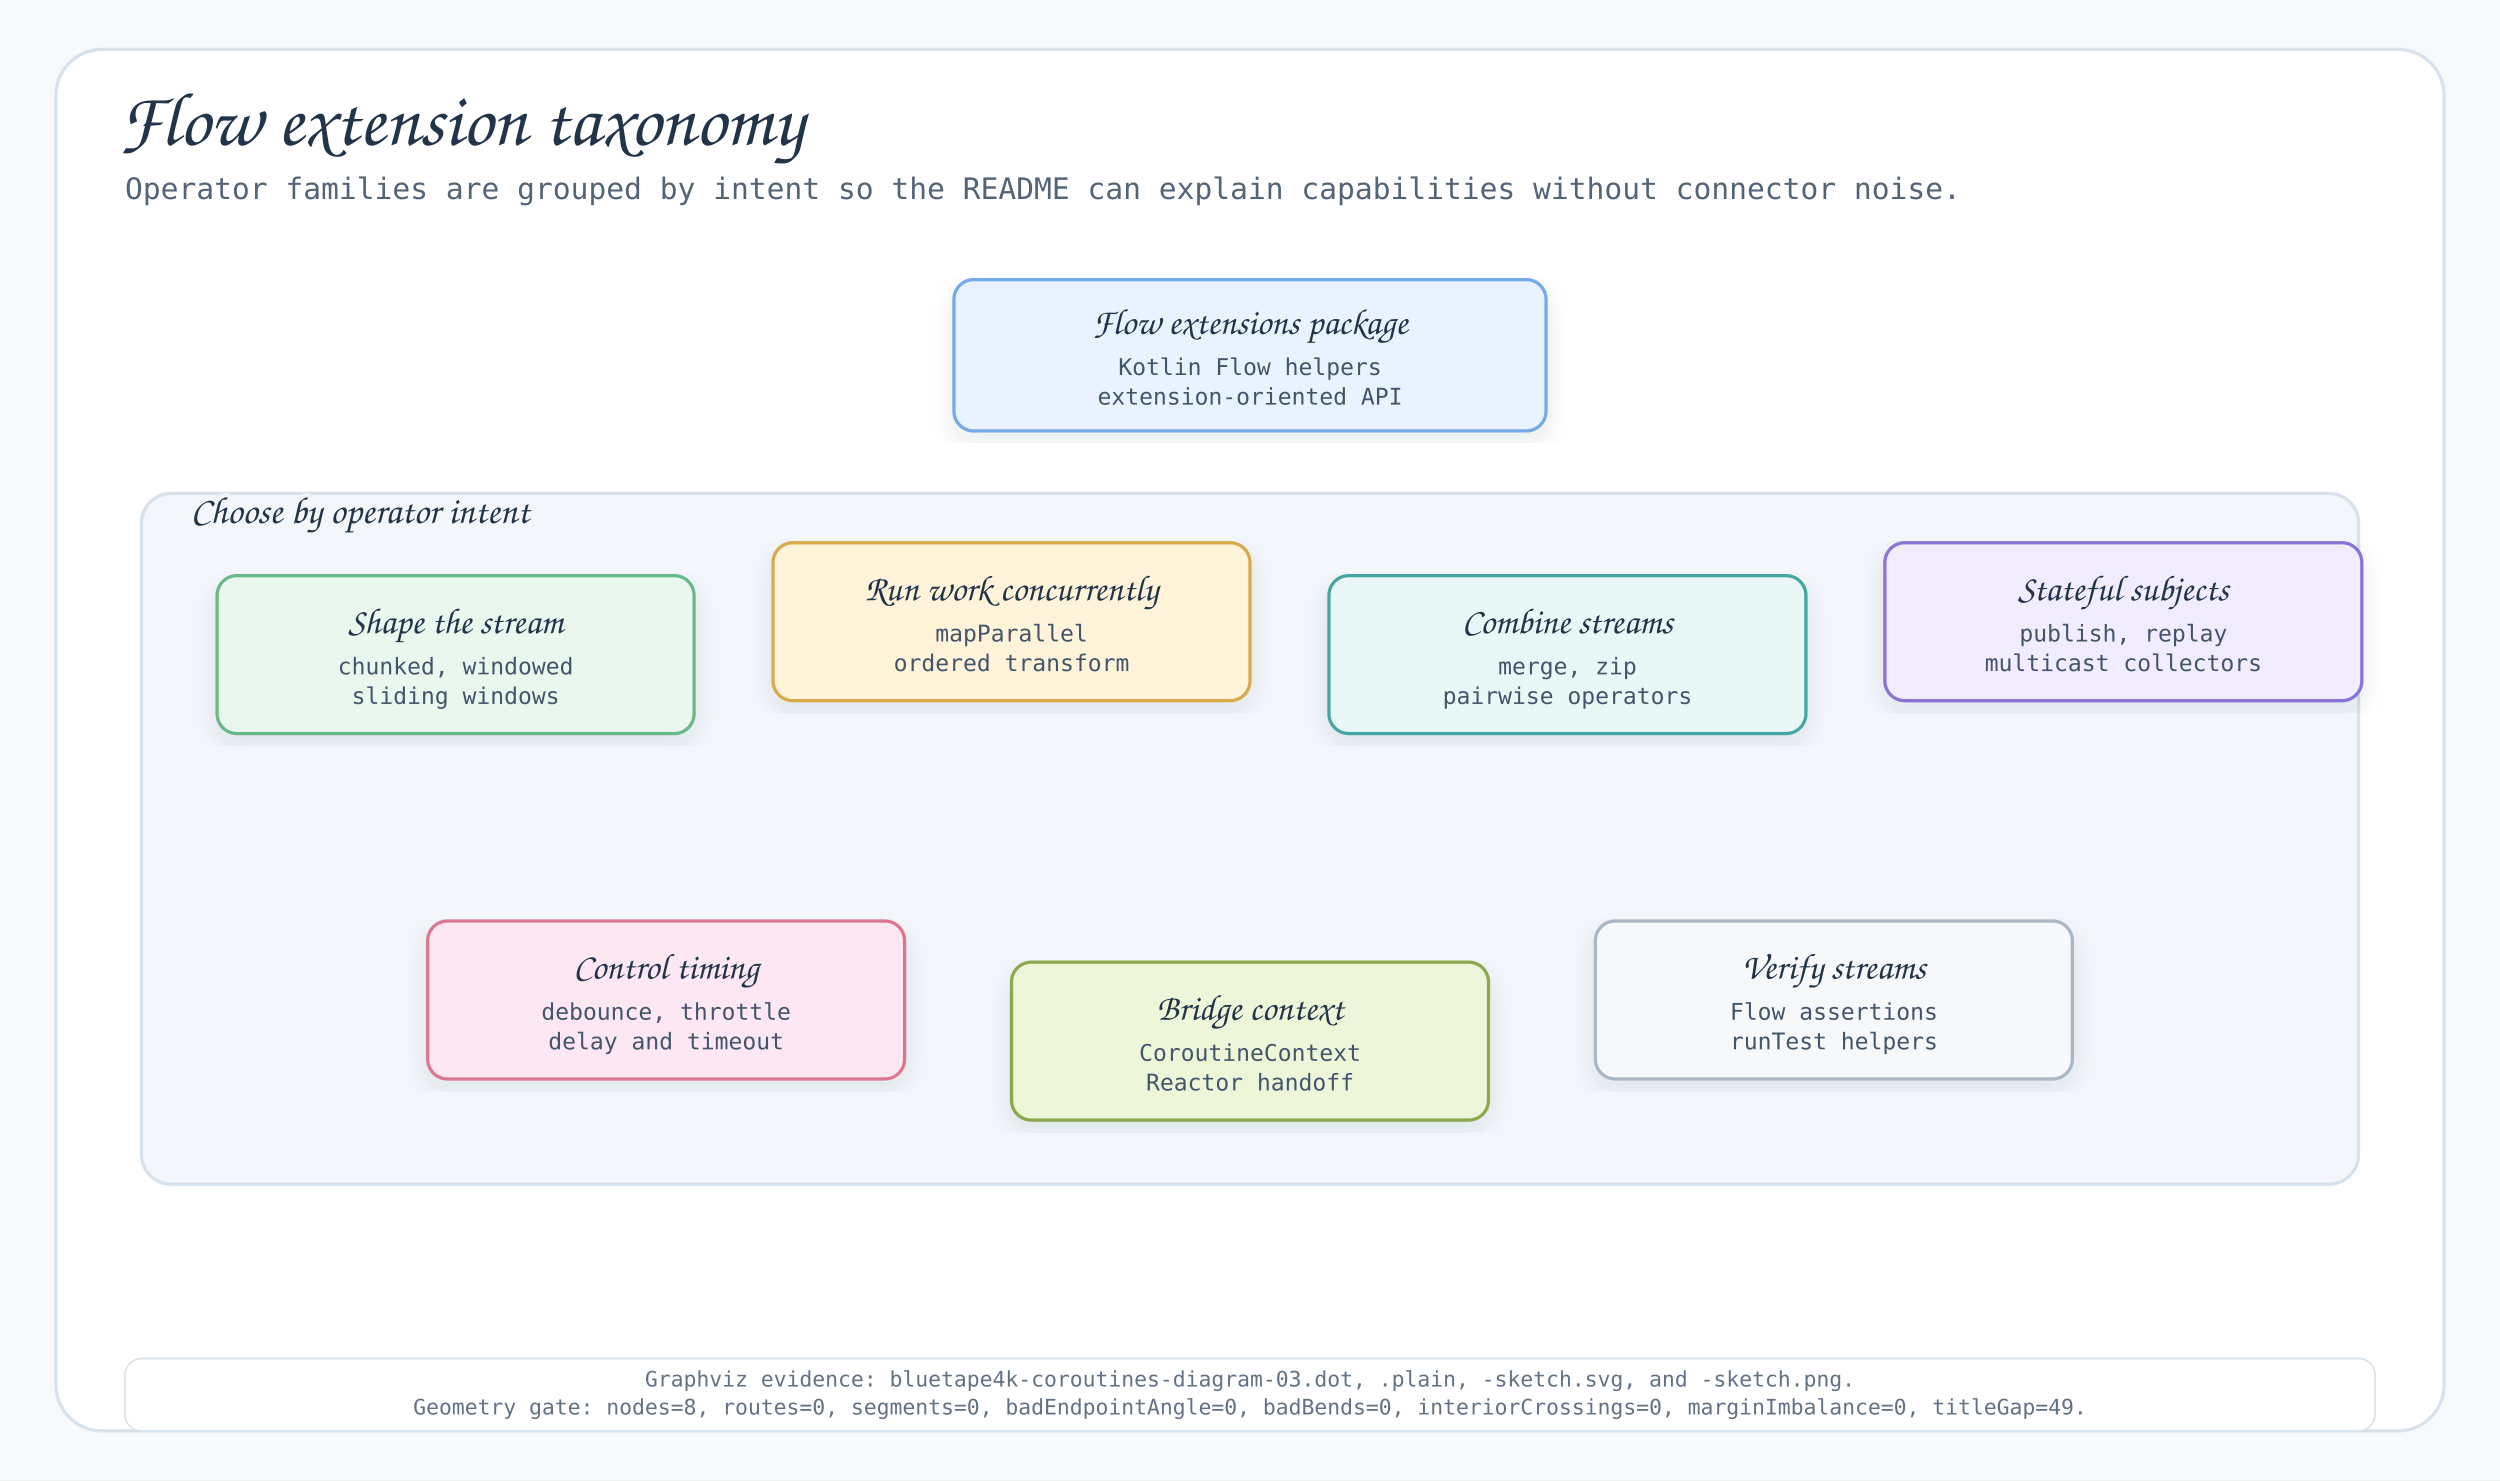
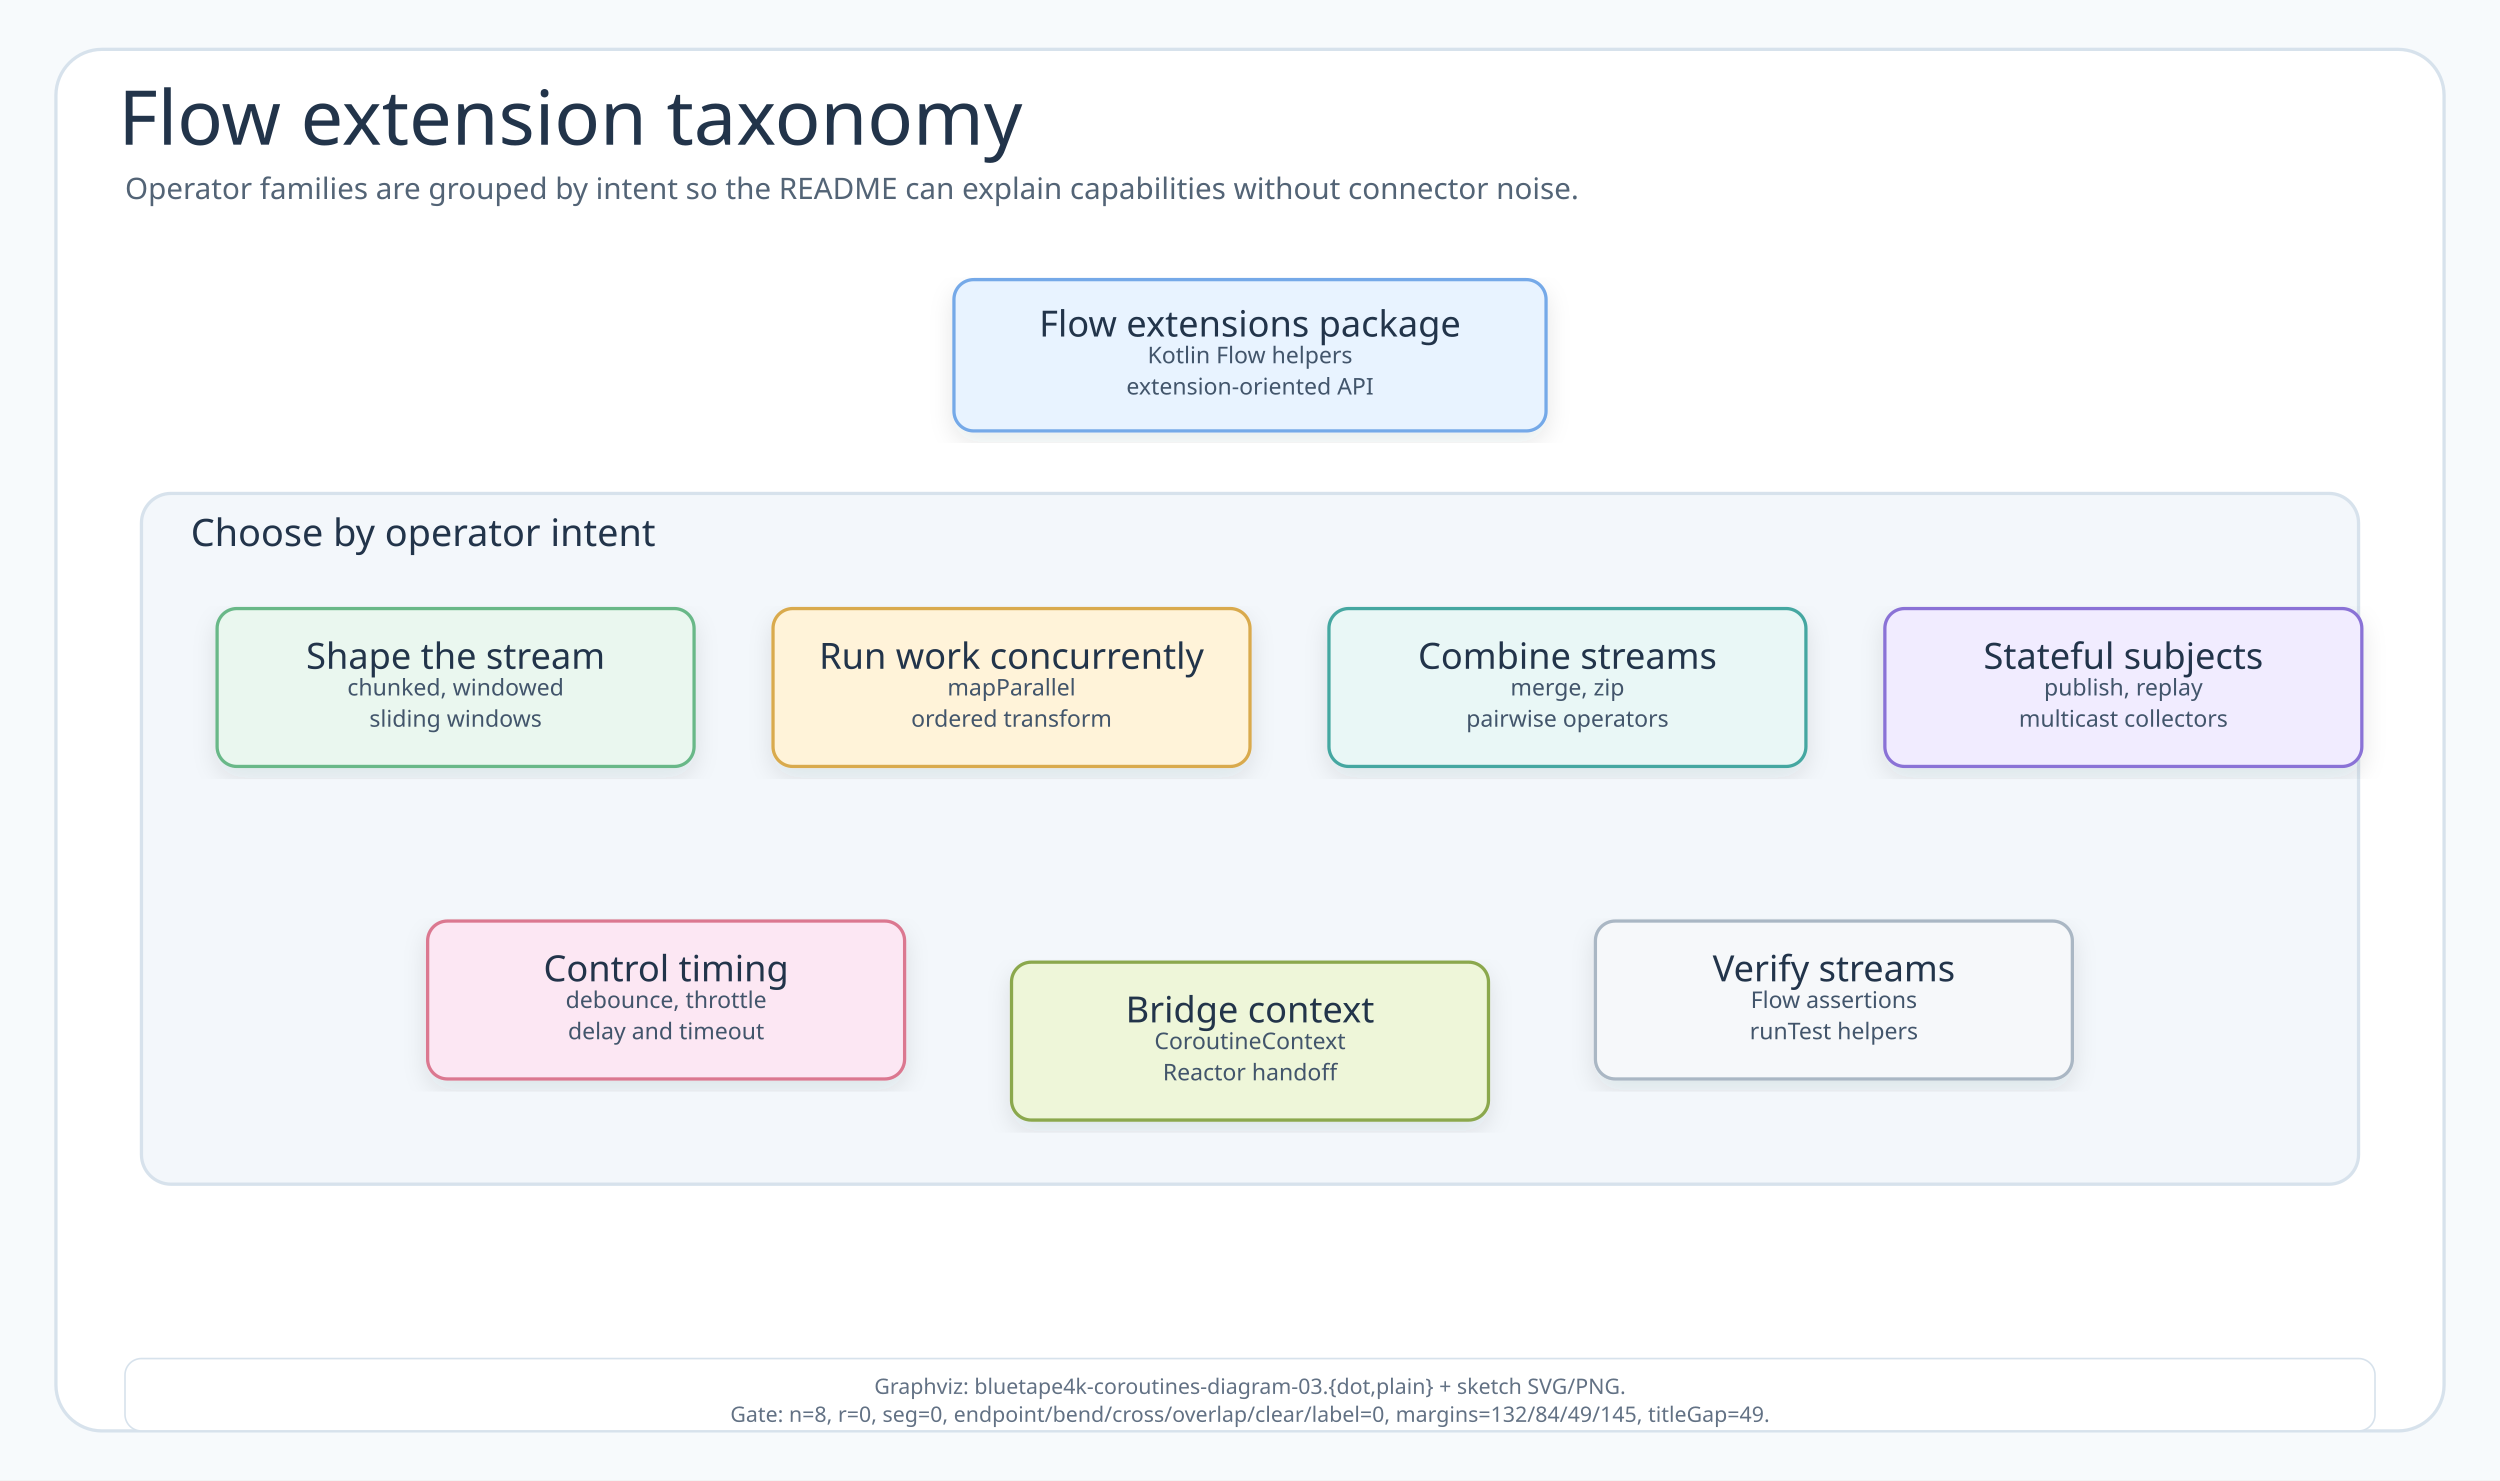
<svg xmlns="http://www.w3.org/2000/svg" width="1520" height="900" viewBox="0 0 1520 900" role="img" aria-labelledby="title desc">
  <defs>
    <filter id="shadow" x="-8%" y="-8%" width="116%" height="116%">
      <feDropShadow dx="0" dy="6" stdDeviation="7" flood-color="#203040" flood-opacity="0.10" />
    </filter>
-     <marker id="arrow" markerWidth="8" markerHeight="8" refX="7" refY="4" orient="auto" markerUnits="strokeWidth">
-       <path d="M1 1 L7 4 L1 7 Z" fill="context-stroke" />
+     <marker id="arrow" viewBox="0 0 5 5" markerWidth="5" markerHeight="5" refX="4.5" refY="2.5" orient="auto" markerUnits="strokeWidth">
+       <path d="M 0.5 0.5 L 4.5 2.5 L 0.5 4.5 Z" fill="context-stroke" />
    </marker>
    <style>
      .canvas{fill:#F7FAFC}
      .frame{fill:#FFFFFF;stroke:#D7E2EC;stroke-width:2}
-       .title{font-family:"Architects Daughter","Comic Mono","Comic Sans MS","Comic Sans",cursive;font-size:46px;fill:#22344A;font-weight:400}
-       .subtitle{font-family:"Comic Mono","Comic Sans MS","Comic Sans",monospace;font-size:18px;fill:#536476;font-weight:400}
+       .title{font-family:"Architects Daughter";font-size:46px;fill:#22344A;font-weight:400}
+       .subtitle{font-family:"Comic Mono";font-size:18px;fill:#536476;font-weight:400}
      .group{fill:#F3F7FB;stroke:#D7E2EC;stroke-width:2}
-       .group-title{font-family:"Architects Daughter","Comic Mono","Comic Sans MS","Comic Sans",cursive;font-size:23px;fill:#22344A;font-weight:400;paint-order:stroke;stroke:#F3F7FB;stroke-width:5px;stroke-linejoin:round}
-       .card-title{font-family:"Architects Daughter","Comic Mono","Comic Sans MS","Comic Sans",cursive;font-size:22px;fill:#22344A;font-weight:400}
-       .detail{font-family:"Comic Mono","Comic Sans MS","Comic Sans",monospace;font-size:14px;fill:#42556B;font-weight:400}
-       .small{font-family:"Comic Mono","Comic Sans MS","Comic Sans",monospace;font-size:13px;fill:#627184;font-weight:400}
+       .group-title{font-family:"Architects Daughter";font-size:23px;fill:#22344A;font-weight:400;paint-order:stroke;stroke:#F3F7FB;stroke-width:5px;stroke-linejoin:round}
+       .card-title{font-family:"Architects Daughter";font-size:22px;fill:#22344A;font-weight:400}
+       .detail{font-family:"Comic Mono";font-size:14px;fill:#42556B;font-weight:400}
+       .small{font-family:"Comic Mono";font-size:13px;fill:#627184;font-weight:400}
      .card-shape{filter:url(#shadow);stroke-width:2}
      .connector{fill:none;stroke-width:2.6;marker-end:url(#arrow);stroke-linejoin:round;stroke-linecap:round}
      .pill{fill:#FFFFFF;stroke:#D7E2EC;stroke-width:1}
    </style>
  </defs>
  <rect class="canvas" width="1520" height="900" />
  <rect class="frame" x="34" y="30" width="1452" height="840" rx="28" />
  <text class="title" x="72" y="88">Flow extension taxonomy</text>
  <text class="subtitle" x="76" y="121">Operator families are grouped by intent so the README can explain capabilities without connector noise.</text>
  <g id="group-purpose">
    <rect class="group" x="86" y="300" width="1348" height="420" rx="18" />
-     <text class="group-title" x="116" y="318">Choose by operator intent</text>
+     <text class="group-title" x="116" y="324" dominant-baseline="middle">Choose by operator intent</text>
  </g>
  <g id="node-package" transform="translate(580,170)">
    <rect class="card-shape" x="0" y="0" width="360" height="92" rx="12" fill="#E8F3FF" stroke="#75A9E8" />
-     <text class="card-title" x="180" y="33" text-anchor="middle">Flow extensions package</text>
-     <text class="detail" x="180" y="58" text-anchor="middle">Kotlin Flow helpers</text>
-     <text class="detail" x="180" y="76" text-anchor="middle">extension-oriented API</text>
+     <text class="card-title" x="180" y="27" text-anchor="middle" dominant-baseline="middle">Flow extensions package</text>
+     <text class="detail" x="180" y="46" text-anchor="middle" dominant-baseline="middle">Kotlin Flow helpers</text>
+     <text class="detail" x="180" y="65" text-anchor="middle" dominant-baseline="middle">extension-oriented API</text>
  </g>
-   <g id="node-shape" transform="translate(132,350)">
+   <g id="node-shape" transform="translate(132,370)">
    <rect class="card-shape" x="0" y="0" width="290" height="96" rx="12" fill="#EAF7EF" stroke="#69B888" />
-     <text class="card-title" x="145" y="35" text-anchor="middle">Shape the stream</text>
-     <text class="detail" x="145" y="60" text-anchor="middle">chunked, windowed</text>
-     <text class="detail" x="145" y="78" text-anchor="middle">sliding windows</text>
+     <text class="card-title" x="145" y="29" text-anchor="middle" dominant-baseline="middle">Shape the stream</text>
+     <text class="detail" x="145" y="48" text-anchor="middle" dominant-baseline="middle">chunked, windowed</text>
+     <text class="detail" x="145" y="67" text-anchor="middle" dominant-baseline="middle">sliding windows</text>
  </g>
-   <g id="node-parallel" transform="translate(470,330)">
+   <g id="node-parallel" transform="translate(470,370)">
    <rect class="card-shape" x="0" y="0" width="290" height="96" rx="12" fill="#FFF3D9" stroke="#D9AA4D" />
-     <text class="card-title" x="145" y="35" text-anchor="middle">Run work concurrently</text>
-     <text class="detail" x="145" y="60" text-anchor="middle">mapParallel</text>
-     <text class="detail" x="145" y="78" text-anchor="middle">ordered transform</text>
+     <text class="card-title" x="145" y="29" text-anchor="middle" dominant-baseline="middle">Run work concurrently</text>
+     <text class="detail" x="145" y="48" text-anchor="middle" dominant-baseline="middle">mapParallel</text>
+     <text class="detail" x="145" y="67" text-anchor="middle" dominant-baseline="middle">ordered transform</text>
  </g>
-   <g id="node-combine" transform="translate(808,350)">
+   <g id="node-combine" transform="translate(808,370)">
    <rect class="card-shape" x="0" y="0" width="290" height="96" rx="12" fill="#E9F7F6" stroke="#45A7A1" />
-     <text class="card-title" x="145" y="35" text-anchor="middle">Combine streams</text>
-     <text class="detail" x="145" y="60" text-anchor="middle">merge, zip</text>
-     <text class="detail" x="145" y="78" text-anchor="middle">pairwise operators</text>
+     <text class="card-title" x="145" y="29" text-anchor="middle" dominant-baseline="middle">Combine streams</text>
+     <text class="detail" x="145" y="48" text-anchor="middle" dominant-baseline="middle">merge, zip</text>
+     <text class="detail" x="145" y="67" text-anchor="middle" dominant-baseline="middle">pairwise operators</text>
  </g>
-   <g id="node-state" transform="translate(1146,330)">
+   <g id="node-state" transform="translate(1146,370)">
    <rect class="card-shape" x="0" y="0" width="290" height="96" rx="12" fill="#F1ECFF" stroke="#8A72D6" />
-     <text class="card-title" x="145" y="35" text-anchor="middle">Stateful subjects</text>
-     <text class="detail" x="145" y="60" text-anchor="middle">publish, replay</text>
-     <text class="detail" x="145" y="78" text-anchor="middle">multicast collectors</text>
+     <text class="card-title" x="145" y="29" text-anchor="middle" dominant-baseline="middle">Stateful subjects</text>
+     <text class="detail" x="145" y="48" text-anchor="middle" dominant-baseline="middle">publish, replay</text>
+     <text class="detail" x="145" y="67" text-anchor="middle" dominant-baseline="middle">multicast collectors</text>
  </g>
  <g id="node-time" transform="translate(260,560)">
    <rect class="card-shape" x="0" y="0" width="290" height="96" rx="12" fill="#FCE7F3" stroke="#DB7890" />
-     <text class="card-title" x="145" y="35" text-anchor="middle">Control timing</text>
-     <text class="detail" x="145" y="60" text-anchor="middle">debounce, throttle</text>
-     <text class="detail" x="145" y="78" text-anchor="middle">delay and timeout</text>
+     <text class="card-title" x="145" y="29" text-anchor="middle" dominant-baseline="middle">Control timing</text>
+     <text class="detail" x="145" y="48" text-anchor="middle" dominant-baseline="middle">debounce, throttle</text>
+     <text class="detail" x="145" y="67" text-anchor="middle" dominant-baseline="middle">delay and timeout</text>
  </g>
  <g id="node-context" transform="translate(615,585)">
    <rect class="card-shape" x="0" y="0" width="290" height="96" rx="12" fill="#EEF6D9" stroke="#8BA84D" />
-     <text class="card-title" x="145" y="35" text-anchor="middle">Bridge context</text>
-     <text class="detail" x="145" y="60" text-anchor="middle">CoroutineContext</text>
-     <text class="detail" x="145" y="78" text-anchor="middle">Reactor handoff</text>
+     <text class="card-title" x="145" y="29" text-anchor="middle" dominant-baseline="middle">Bridge context</text>
+     <text class="detail" x="145" y="48" text-anchor="middle" dominant-baseline="middle">CoroutineContext</text>
+     <text class="detail" x="145" y="67" text-anchor="middle" dominant-baseline="middle">Reactor handoff</text>
  </g>
  <g id="node-test" transform="translate(970,560)">
    <rect class="card-shape" x="0" y="0" width="290" height="96" rx="12" fill="#F6F8FA" stroke="#AAB7C4" />
-     <text class="card-title" x="145" y="35" text-anchor="middle">Verify streams</text>
-     <text class="detail" x="145" y="60" text-anchor="middle">Flow assertions</text>
-     <text class="detail" x="145" y="78" text-anchor="middle">runTest helpers</text>
+     <text class="card-title" x="145" y="29" text-anchor="middle" dominant-baseline="middle">Verify streams</text>
+     <text class="detail" x="145" y="48" text-anchor="middle" dominant-baseline="middle">Flow assertions</text>
+     <text class="detail" x="145" y="67" text-anchor="middle" dominant-baseline="middle">runTest helpers</text>
  </g>
  <g transform="translate(76,826)">
    <rect class="pill" x="0" y="0" width="1368" height="44" rx="10" />
-     <text class="small" x="684" y="17" text-anchor="middle">Graphviz evidence: bluetape4k-coroutines-diagram-03.dot, .plain, -sketch.svg, and -sketch.png.</text>
-     <text class="small" x="684" y="34" text-anchor="middle">Geometry gate: nodes=8, routes=0, segments=0, badEndpointAngle=0, badBends=0, interiorCrossings=0, marginImbalance=0, titleGap=49.</text>
+     <text class="small" x="684" y="17" text-anchor="middle" dominant-baseline="middle">Graphviz: bluetape4k-coroutines-diagram-03.{dot,plain} + sketch SVG/PNG.</text>
+     <text class="small" x="684" y="34" text-anchor="middle" dominant-baseline="middle">Gate: n=8, r=0, seg=0, endpoint/bend/cross/overlap/clear/label=0, margins=132/84/49/145, titleGap=49.</text>
  </g>
</svg>
